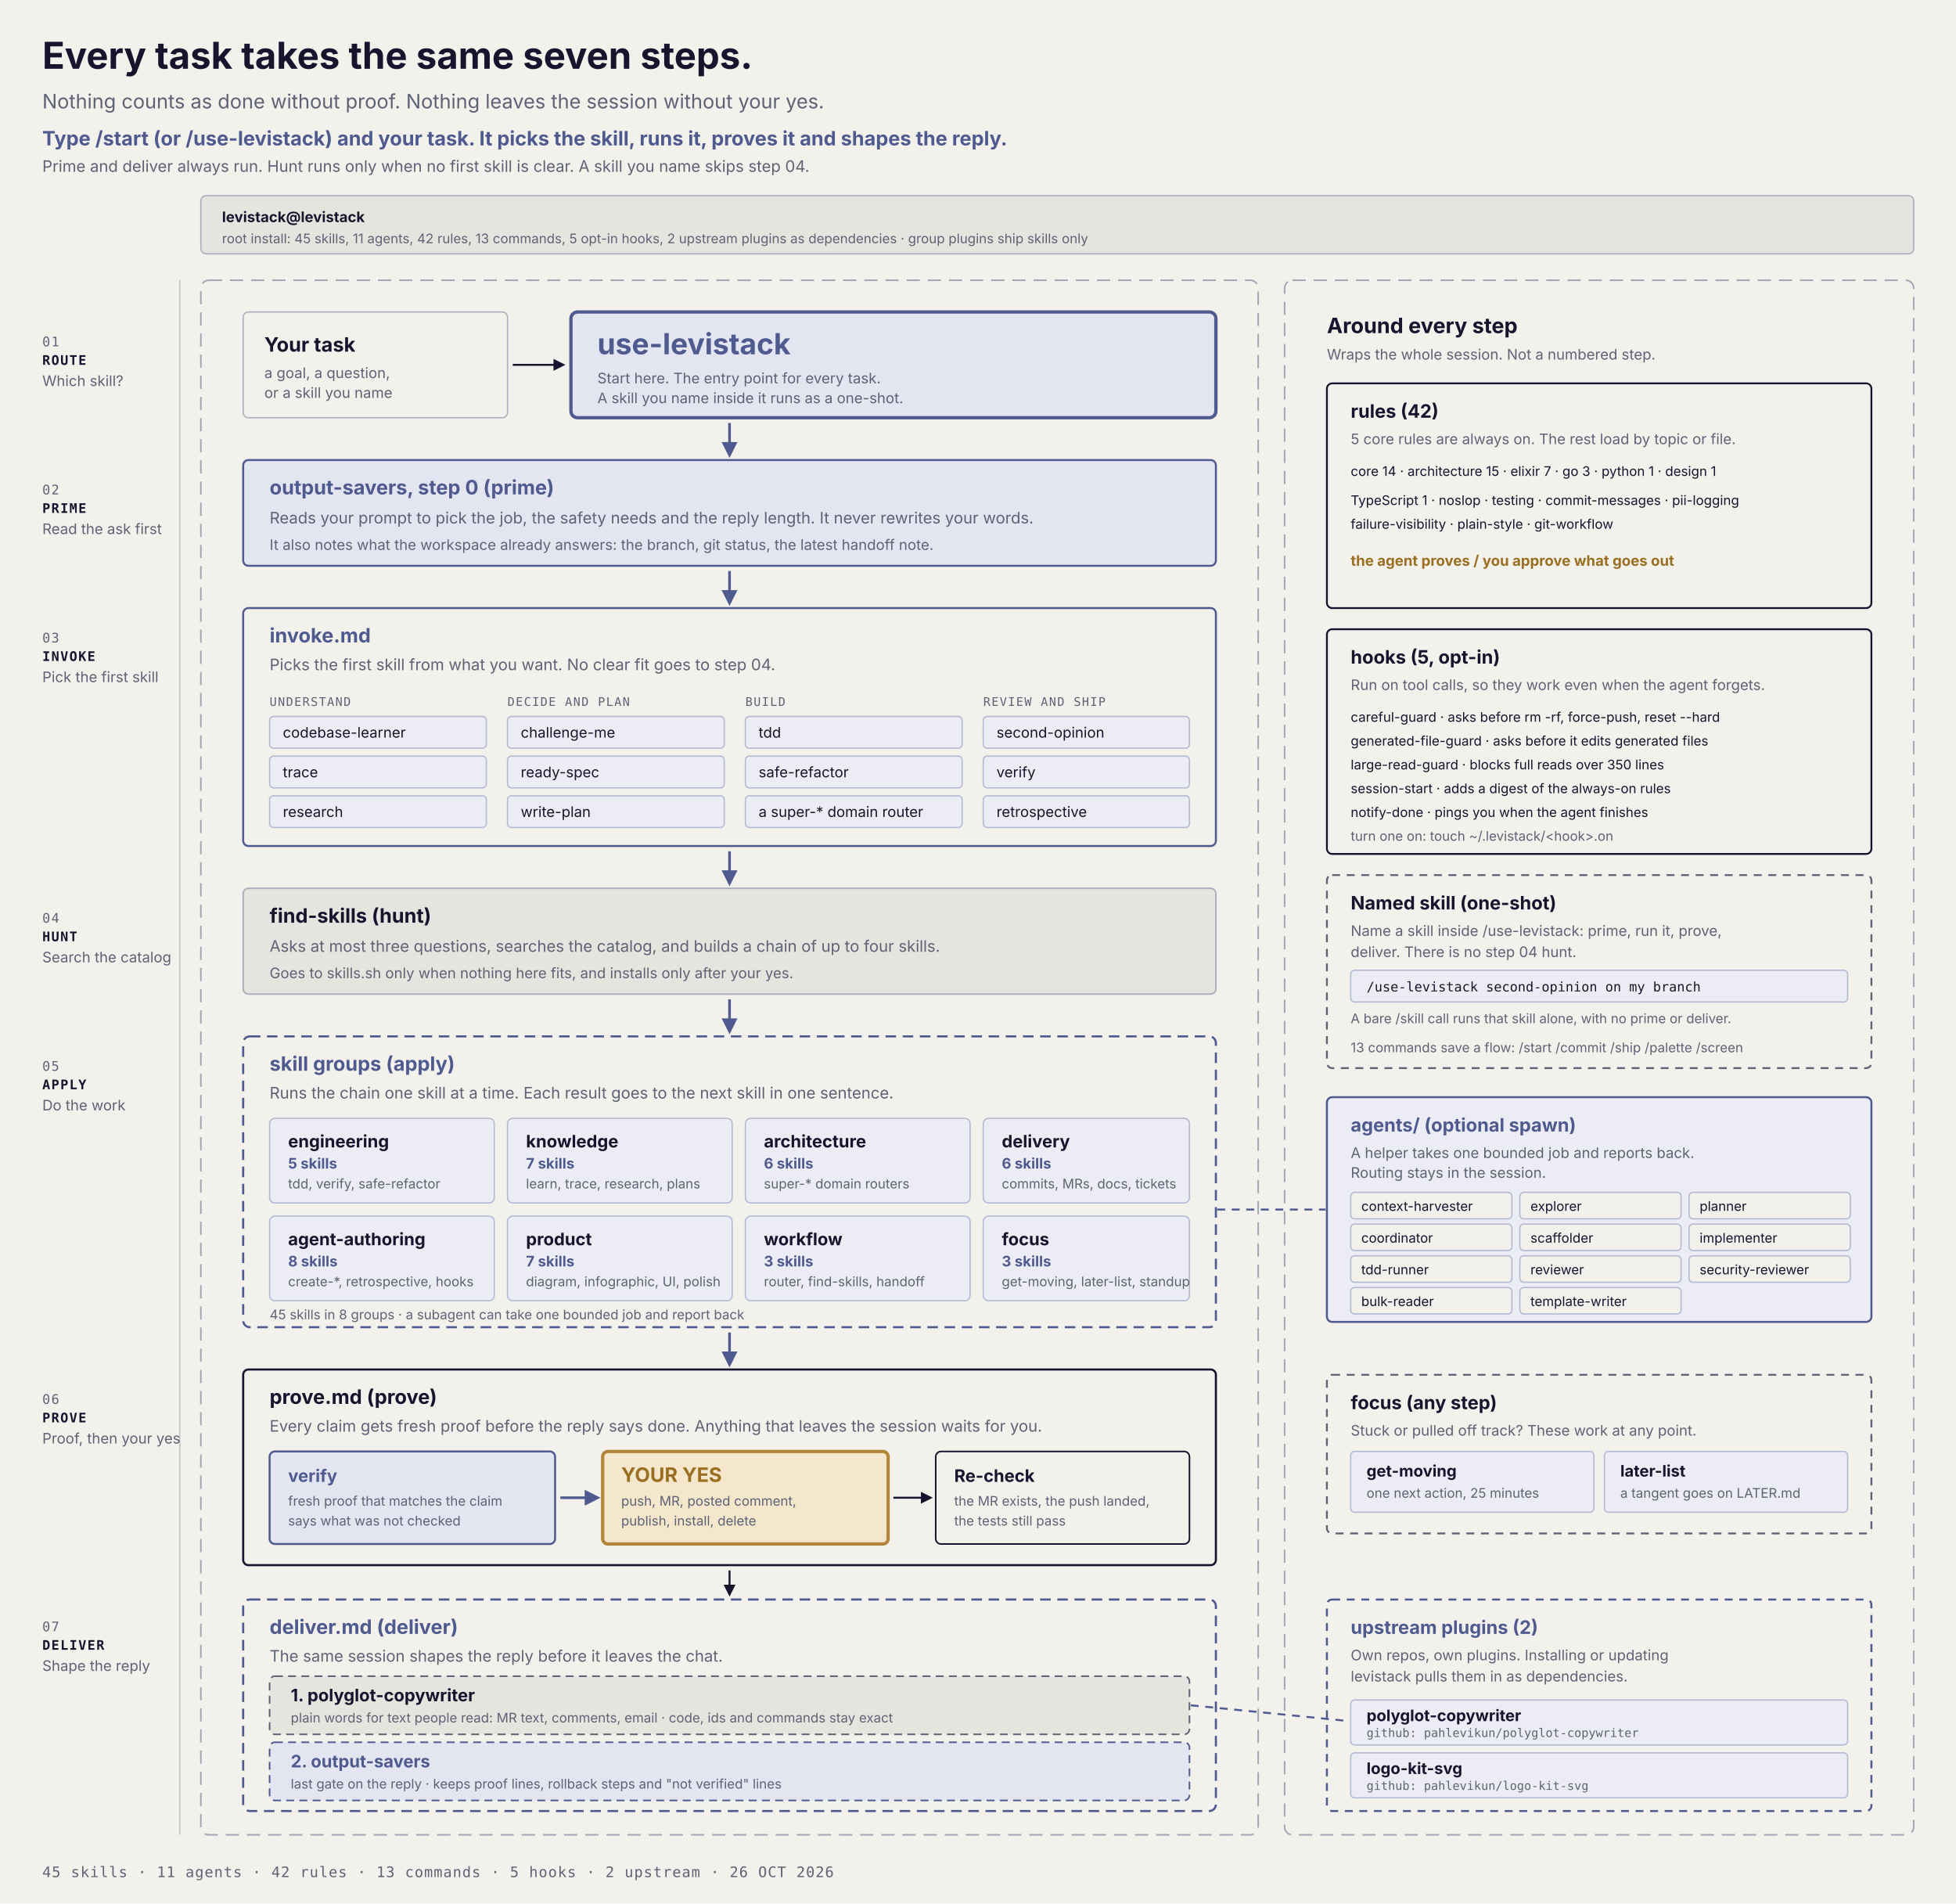
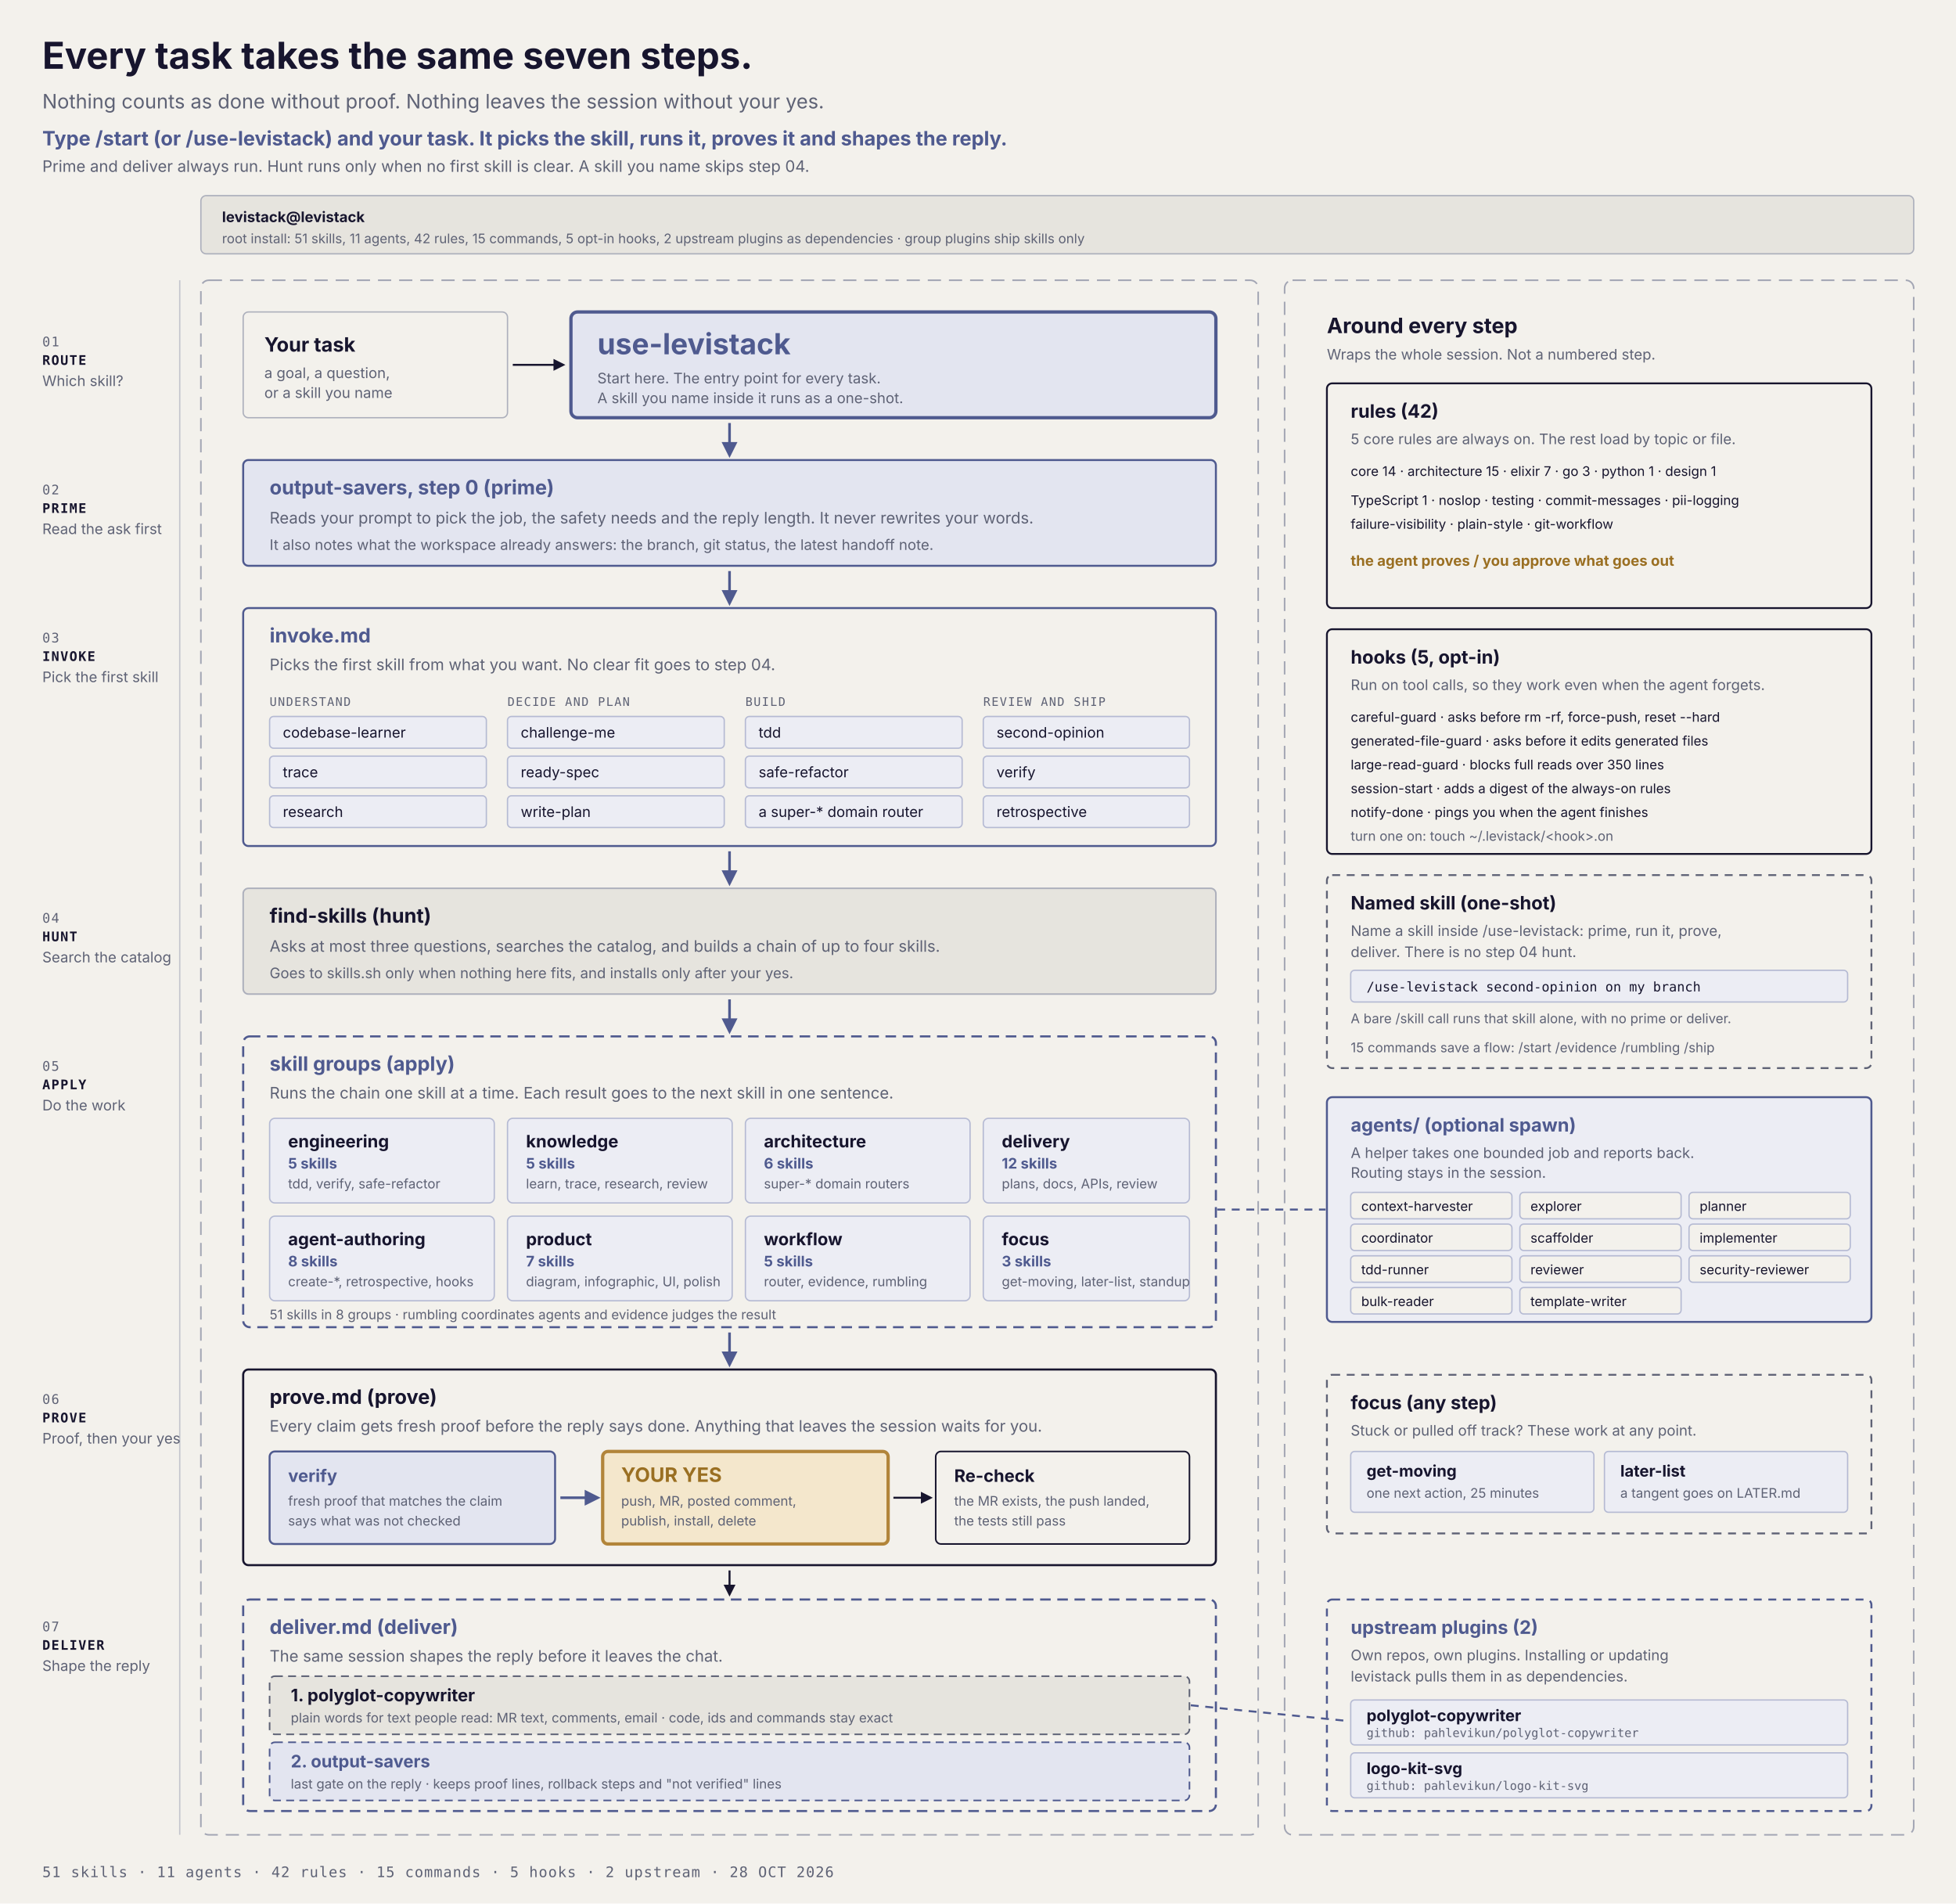
<svg xmlns="http://www.w3.org/2000/svg" width="1480" height="1440" viewBox="0 0 1480 1440" role="img" aria-labelledby="title desc">
  <defs>
    <marker id="arrow-ink" viewBox="0 0 10 10" refX="8" refY="5" markerWidth="6" markerHeight="6" orient="auto-start-reverse">
      <path d="M 0 0 L 10 5 L 0 10 z" fill="#17152E" />
    </marker>
    <marker id="arrow-blue" viewBox="0 0 10 10" refX="8" refY="5" markerWidth="6" markerHeight="6" orient="auto-start-reverse">
      <path d="M 0 0 L 10 5 L 0 10 z" fill="#4F5A8F" />
    </marker>
    <style>
      .sans { font-family: Inter, Helvetica, Arial, sans-serif; }
      .mono { font-family: "SFMono-Regular", Menlo, Consolas, monospace; }
      .ink { fill: #17152E; }
      .muted { fill: #5E6275; }
      .blue { fill: #4F5A8F; }
      .gold { fill: #9A6F22; }
      .inkline { stroke: #17152E; stroke-width: 1.5; fill: none; }
      .blueline { stroke: #4F5A8F; stroke-width: 2; fill: none; }
      .dash { stroke: #5E6275; stroke-width: 1.5; fill: none; stroke-dasharray: 6 5; }
      .bluedash { stroke: #4F5A8F; stroke-width: 1.5; fill: none; stroke-dasharray: 6 5; }
      .envline { stroke: #A3A6B4; stroke-width: 1.2; fill: none; stroke-dasharray: 10 6; }
      .chip { fill: #ECEDF4; stroke: #B5BAD3; stroke-width: 1; }
      .card { fill: #ECEDF4; stroke: #B5BAD3; stroke-width: 1; }
    </style>
  </defs>
  <rect width="1480" height="1440" fill="#F3F1EC" />
  <g class="sans">
    <text x="32" y="52" class="ink" font-size="28" font-weight="700">Every task takes the same seven steps.</text>
    <text x="32" y="82" class="muted" font-size="15">Nothing counts as done without proof. Nothing leaves the session without your yes.</text>
    <text x="32" y="110" class="blue" font-size="15" font-weight="700">Type /start (or /use-levistack) and your task. It picks the skill, runs it, proves it and shapes the reply.</text>
    <text x="32" y="130" class="muted" font-size="12">Prime and deliver always run. Hunt runs only when no first skill is clear. A skill you name skips step 04.</text>
    <rect x="152" y="148" width="1296" height="44" rx="4" fill="#E6E4DE" stroke="#ADB0BC" />
    <text x="168" y="168" class="ink" font-size="11" font-weight="700">levistack@levistack</text>
-     <text x="168" y="184" class="muted" font-size="10">root install: 45 skills, 11 agents, 42 rules, 13 commands, 5 opt-in hooks, 2 upstream plugins as dependencies · group plugins ship skills only</text>
+     <text x="168" y="184" class="muted" font-size="10">root install: 51 skills, 11 agents, 42 rules, 15 commands, 5 opt-in hooks, 2 upstream plugins as dependencies · group plugins ship skills only</text>
  </g>
  <rect x="152" y="212" width="800" height="1176" rx="6" class="envline" />
  <rect x="972" y="212" width="476" height="1176" rx="6" class="envline" />
  <line x1="136" y1="212" x2="136" y2="1388" stroke="#C3C5CD" stroke-width="1" />
  <g class="mono" font-size="10" letter-spacing="0.8">
    <text x="32" y="262" class="muted">01</text>
    <text x="32" y="276" class="ink" font-weight="700">ROUTE</text>
    <text x="32" y="374" class="muted">02</text>
    <text x="32" y="388" class="ink" font-weight="700">PRIME</text>
    <text x="32" y="486" class="muted">03</text>
    <text x="32" y="500" class="ink" font-weight="700">INVOKE</text>
    <text x="32" y="698" class="muted">04</text>
    <text x="32" y="712" class="ink" font-weight="700">HUNT</text>
    <text x="32" y="810" class="muted">05</text>
    <text x="32" y="824" class="ink" font-weight="700">APPLY</text>
    <text x="32" y="1062" class="muted">06</text>
    <text x="32" y="1076" class="ink" font-weight="700">PROVE</text>
    <text x="32" y="1234" class="muted">07</text>
    <text x="32" y="1248" class="ink" font-weight="700">DELIVER</text>
  </g>
  <g class="sans" font-size="11">
    <text x="32" y="292" class="muted">Which skill?</text>
    <text x="32" y="404" class="muted">Read the ask first</text>
    <text x="32" y="516" class="muted">Pick the first skill</text>
    <text x="32" y="728" class="muted">Search the catalog</text>
    <text x="32" y="840" class="muted">Do the work</text>
    <text x="32" y="1092" class="muted">Proof, then your yes</text>
    <text x="32" y="1264" class="muted">Shape the reply</text>
  </g>
  <g class="sans">
    <rect x="184" y="236" width="200" height="80" rx="4" fill="#F3F1EC" stroke="#ADB0BC" />
    <text x="200" y="266" class="ink" font-size="15" font-weight="700">Your task</text>
    <text x="200" y="286" class="muted" font-size="11">a goal, a question,</text>
    <text x="200" y="301" class="muted" font-size="11">or a skill you name</text>
    <line x1="388" y1="276" x2="426" y2="276" class="inkline" marker-end="url(#arrow-ink)" />
    <rect x="432" y="236" width="488" height="80" rx="5" fill="#E3E5F0" stroke="#4F5A8F" stroke-width="2.5" />
    <text x="452" y="268" class="blue" font-size="22" font-weight="700">use-levistack</text>
    <text x="452" y="290" class="muted" font-size="11">Start here. The entry point for every task.</text>
    <text x="452" y="305" class="muted" font-size="11">A skill you name inside it runs as a one-shot.</text>
  </g>
  <line x1="552" y1="320" x2="552" y2="344" class="blueline" marker-end="url(#arrow-blue)" />
  <g class="sans">
    <rect x="184" y="348" width="736" height="80" rx="4" fill="#E3E5F0" stroke="#4F5A8F" stroke-width="1.5" />
    <text x="204" y="374" class="blue" font-size="15" font-weight="700">output-savers, step 0 (prime)</text>
    <text x="204" y="396" class="muted" font-size="12">Reads your prompt to pick the job, the safety needs and the reply length. It never rewrites your words.</text>
    <text x="204" y="416" class="muted" font-size="11">It also notes what the workspace already answers: the branch, git status, the latest handoff note.</text>
  </g>
  <line x1="552" y1="432" x2="552" y2="456" class="blueline" marker-end="url(#arrow-blue)" />
  <g class="sans">
    <rect x="184" y="460" width="736" height="180" rx="4" fill="#F3F1EC" stroke="#4F5A8F" stroke-width="1.5" />
    <text x="204" y="486" class="blue" font-size="15" font-weight="700">invoke.md</text>
    <text x="204" y="507" class="muted" font-size="12">Picks the first skill from what you want. No clear fit goes to step 04.</text>
  </g>
  <g class="mono" font-size="9" letter-spacing="0.8">
    <text x="204" y="534" class="muted">UNDERSTAND</text>
    <text x="384" y="534" class="muted">DECIDE AND PLAN</text>
    <text x="564" y="534" class="muted">BUILD</text>
    <text x="744" y="534" class="muted">REVIEW AND SHIP</text>
  </g>
  <g class="sans" font-size="11">
    <rect x="204" y="542" width="164" height="24" rx="3" class="chip" />
    <text x="214" y="558" class="ink">codebase-learner</text>
    <rect x="204" y="572" width="164" height="24" rx="3" class="chip" />
    <text x="214" y="588" class="ink">trace</text>
    <rect x="204" y="602" width="164" height="24" rx="3" class="chip" />
    <text x="214" y="618" class="ink">research</text>
    <rect x="384" y="542" width="164" height="24" rx="3" class="chip" />
    <text x="394" y="558" class="ink">challenge-me</text>
    <rect x="384" y="572" width="164" height="24" rx="3" class="chip" />
    <text x="394" y="588" class="ink">ready-spec</text>
    <rect x="384" y="602" width="164" height="24" rx="3" class="chip" />
    <text x="394" y="618" class="ink">write-plan</text>
    <rect x="564" y="542" width="164" height="24" rx="3" class="chip" />
    <text x="574" y="558" class="ink">tdd</text>
    <rect x="564" y="572" width="164" height="24" rx="3" class="chip" />
    <text x="574" y="588" class="ink">safe-refactor</text>
    <rect x="564" y="602" width="164" height="24" rx="3" class="chip" />
    <text x="574" y="618" class="ink">a super-* domain router</text>
    <rect x="744" y="542" width="156" height="24" rx="3" class="chip" />
    <text x="754" y="558" class="ink">second-opinion</text>
    <rect x="744" y="572" width="156" height="24" rx="3" class="chip" />
    <text x="754" y="588" class="ink">verify</text>
    <rect x="744" y="602" width="156" height="24" rx="3" class="chip" />
    <text x="754" y="618" class="ink">retrospective</text>
  </g>
  <line x1="552" y1="644" x2="552" y2="668" class="blueline" marker-end="url(#arrow-blue)" />
  <g class="sans">
    <rect x="184" y="672" width="736" height="80" rx="4" fill="#E6E4DE" stroke="#ADB0BC" stroke-width="1.2" />
    <text x="204" y="698" class="ink" font-size="15" font-weight="700">find-skills (hunt)</text>
    <text x="204" y="720" class="muted" font-size="12">Asks at most three questions, searches the catalog, and builds a chain of up to four skills.</text>
    <text x="204" y="740" class="muted" font-size="11">Goes to skills.sh only when nothing here fits, and installs only after your yes.</text>
  </g>
  <line x1="552" y1="756" x2="552" y2="780" class="blueline" marker-end="url(#arrow-blue)" />
  <g class="sans">
    <rect x="184" y="784" width="736" height="220" rx="5" fill="none" stroke="#4F5A8F" stroke-width="1.6" stroke-dasharray="8 5" />
    <text x="204" y="810" class="blue" font-size="15" font-weight="700">skill groups (apply)</text>
    <text x="204" y="831" class="muted" font-size="12">Runs the chain one skill at a time. Each result goes to the next skill in one sentence.</text>
    <rect x="204" y="846" width="170" height="64" rx="4" class="card" />
    <text x="218" y="868" class="ink" font-size="13" font-weight="700">engineering</text>
    <text x="218" y="884" class="blue" font-size="11" font-weight="700">5 skills</text>
    <text x="218" y="899" class="muted" font-size="10">tdd, verify, safe-refactor</text>
    <rect x="384" y="846" width="170" height="64" rx="4" class="card" />
    <text x="398" y="868" class="ink" font-size="13" font-weight="700">knowledge</text>
-     <text x="398" y="884" class="blue" font-size="11" font-weight="700">7 skills</text>
-     <text x="398" y="899" class="muted" font-size="10">learn, trace, research, plans</text>
+     <text x="398" y="884" class="blue" font-size="11" font-weight="700">5 skills</text>
+     <text x="398" y="899" class="muted" font-size="10">learn, trace, research, review</text>
    <rect x="564" y="846" width="170" height="64" rx="4" class="card" />
    <text x="578" y="868" class="ink" font-size="13" font-weight="700">architecture</text>
    <text x="578" y="884" class="blue" font-size="11" font-weight="700">6 skills</text>
    <text x="578" y="899" class="muted" font-size="10">super-* domain routers</text>
    <rect x="744" y="846" width="156" height="64" rx="4" class="card" />
    <text x="758" y="868" class="ink" font-size="13" font-weight="700">delivery</text>
-     <text x="758" y="884" class="blue" font-size="11" font-weight="700">6 skills</text>
-     <text x="758" y="899" class="muted" font-size="10">commits, MRs, docs, tickets</text>
+     <text x="758" y="884" class="blue" font-size="11" font-weight="700">12 skills</text>
+     <text x="758" y="899" class="muted" font-size="10">plans, docs, APIs, review</text>
    <rect x="204" y="920" width="170" height="64" rx="4" class="card" />
    <text x="218" y="942" class="ink" font-size="13" font-weight="700">agent-authoring</text>
    <text x="218" y="958" class="blue" font-size="11" font-weight="700">8 skills</text>
    <text x="218" y="973" class="muted" font-size="10">create-*, retrospective, hooks</text>
    <rect x="384" y="920" width="170" height="64" rx="4" class="card" />
    <text x="398" y="942" class="ink" font-size="13" font-weight="700">product</text>
    <text x="398" y="958" class="blue" font-size="11" font-weight="700">7 skills</text>
    <text x="398" y="973" class="muted" font-size="10">diagram, infographic, UI, polish</text>
    <rect x="564" y="920" width="170" height="64" rx="4" class="card" />
    <text x="578" y="942" class="ink" font-size="13" font-weight="700">workflow</text>
-     <text x="578" y="958" class="blue" font-size="11" font-weight="700">3 skills</text>
-     <text x="578" y="973" class="muted" font-size="10">router, find-skills, handoff</text>
+     <text x="578" y="958" class="blue" font-size="11" font-weight="700">5 skills</text>
+     <text x="578" y="973" class="muted" font-size="10">router, evidence, rumbling</text>
    <rect x="744" y="920" width="156" height="64" rx="4" class="card" />
    <text x="758" y="942" class="ink" font-size="13" font-weight="700">focus</text>
    <text x="758" y="958" class="blue" font-size="11" font-weight="700">3 skills</text>
    <text x="758" y="973" class="muted" font-size="10">get-moving, later-list, standup</text>
-     <text x="204" y="998" class="muted" font-size="10">45 skills in 8 groups · a subagent can take one bounded job and report back</text>
+     <text x="204" y="998" class="muted" font-size="10">51 skills in 8 groups · rumbling coordinates agents and evidence judges the result</text>
  </g>
  <line x1="552" y1="1008" x2="552" y2="1032" class="blueline" marker-end="url(#arrow-blue)" />
  <g class="sans">
    <rect x="184" y="1036" width="736" height="148" rx="4" fill="#F3F1EC" stroke="#17152E" stroke-width="1.6" />
    <text x="204" y="1062" class="ink" font-size="15" font-weight="700">prove.md (prove)</text>
    <text x="204" y="1083" class="muted" font-size="12">Every claim gets fresh proof before the reply says done. Anything that leaves the session waits for you.</text>
    <rect x="204" y="1098" width="216" height="70" rx="4" fill="#E3E5F0" stroke="#4F5A8F" stroke-width="1.5" />
    <text x="218" y="1121" class="blue" font-size="13" font-weight="700">verify</text>
    <text x="218" y="1139" class="muted" font-size="10">fresh proof that matches the claim</text>
    <text x="218" y="1154" class="muted" font-size="10">says what was not checked</text>
    <line x1="424" y1="1133" x2="452" y2="1133" class="blueline" marker-end="url(#arrow-blue)" />
    <rect x="456" y="1098" width="216" height="70" rx="4" fill="#F4E7CC" stroke="#B2853A" stroke-width="2.5" />
    <text x="470" y="1121" class="gold" font-size="15" font-weight="700">YOUR YES</text>
    <text x="470" y="1139" class="muted" font-size="10">push, MR, posted comment,</text>
    <text x="470" y="1154" class="muted" font-size="10">publish, install, delete</text>
    <line x1="676" y1="1133" x2="704" y2="1133" class="inkline" marker-end="url(#arrow-ink)" />
    <rect x="708" y="1098" width="192" height="70" rx="4" fill="#F3F1EC" stroke="#17152E" stroke-width="1.2" />
    <text x="722" y="1121" class="ink" font-size="13" font-weight="700">Re-check</text>
    <text x="722" y="1139" class="muted" font-size="10">the MR exists, the push landed,</text>
    <text x="722" y="1154" class="muted" font-size="10">the tests still pass</text>
  </g>
  <line x1="552" y1="1188" x2="552" y2="1206" class="inkline" marker-end="url(#arrow-ink)" />
  <g class="sans">
    <rect x="184" y="1210" width="736" height="160" rx="5" fill="none" stroke="#4F5A8F" stroke-width="1.6" stroke-dasharray="8 5" />
    <text x="204" y="1236" class="blue" font-size="15" font-weight="700">deliver.md (deliver)</text>
    <text x="204" y="1257" class="muted" font-size="12">The same session shapes the reply before it leaves the chat.</text>
    <rect x="204" y="1268" width="696" height="44" rx="4" fill="#E6E4DE" stroke="#5E6275" stroke-width="1.2" stroke-dasharray="6 4" />
    <text x="220" y="1287" class="ink" font-size="13" font-weight="700">1. polyglot-copywriter</text>
    <text x="220" y="1303" class="muted" font-size="10">plain words for text people read: MR text, comments, email · code, ids and commands stay exact</text>
    <rect x="204" y="1318" width="696" height="44" rx="4" fill="#E3E5F0" stroke="#4F5A8F" stroke-width="1.2" stroke-dasharray="6 4" />
    <text x="220" y="1337" class="blue" font-size="13" font-weight="700">2. output-savers</text>
    <text x="220" y="1353" class="muted" font-size="10">last gate on the reply · keeps proof lines, rollback steps and "not verified" lines</text>
  </g>
  <g class="sans">
    <text x="1004" y="252" class="ink" font-size="16" font-weight="700">Around every step</text>
    <text x="1004" y="272" class="muted" font-size="11">Wraps the whole session. Not a numbered step.</text>
    <rect x="1004" y="290" width="412" height="170" rx="4" fill="#F3F1EC" stroke="#17152E" stroke-width="1.4" />
    <text x="1022" y="316" class="ink" font-size="14" font-weight="700">rules (42)</text>
    <text x="1022" y="336" class="muted" font-size="11">5 core rules are always on. The rest load by topic or file.</text>
    <text x="1022" y="360" class="ink" font-size="10">core 14 · architecture 15 · elixir 7 · go 3 · python 1 · design 1</text>
    <text x="1022" y="382" class="ink" font-size="10">TypeScript 1 · noslop · testing · commit-messages · pii-logging</text>
    <text x="1022" y="400" class="ink" font-size="10">failure-visibility · plain-style · git-workflow</text>
    <text x="1022" y="428" class="gold" font-size="11" font-weight="700">the agent proves / you approve what goes out</text>
    <rect x="1004" y="476" width="412" height="170" rx="4" fill="#F3F1EC" stroke="#17152E" stroke-width="1.4" />
    <text x="1022" y="502" class="ink" font-size="14" font-weight="700">hooks (5, opt-in)</text>
    <text x="1022" y="522" class="muted" font-size="11">Run on tool calls, so they work even when the agent forgets.</text>
    <text x="1022" y="546" class="ink" font-size="10">careful-guard · asks before rm -rf, force-push, reset --hard</text>
    <text x="1022" y="564" class="ink" font-size="10">generated-file-guard · asks before it edits generated files</text>
    <text x="1022" y="582" class="ink" font-size="10">large-read-guard · blocks full reads over 350 lines</text>
    <text x="1022" y="600" class="ink" font-size="10">session-start · adds a digest of the always-on rules</text>
    <text x="1022" y="618" class="ink" font-size="10">notify-done · pings you when the agent finishes</text>
    <text x="1022" y="636" class="muted" font-size="10">turn one on: touch ~/.levistack/&lt;hook&gt;.on</text>
    <rect x="1004" y="662" width="412" height="146" rx="4" fill="none" stroke="#5E6275" stroke-width="1.4" stroke-dasharray="6 5" />
    <text x="1022" y="688" class="ink" font-size="14" font-weight="700">Named skill (one-shot)</text>
    <text x="1022" y="708" class="muted" font-size="11">Name a skill inside /use-levistack: prime, run it, prove,</text>
    <text x="1022" y="724" class="muted" font-size="11">deliver. There is no step 04 hunt.</text>
    <rect x="1022" y="734" width="376" height="24" rx="3" class="chip" />
    <text x="1034" y="750" class="mono ink" font-size="10">/use-levistack second-opinion on my branch</text>
    <text x="1022" y="774" class="muted" font-size="10">A bare /skill call runs that skill alone, with no prime or deliver.</text>
-     <text x="1022" y="796" class="muted" font-size="10">13 commands save a flow: /start /commit /ship /palette /screen</text>
+     <text x="1022" y="796" class="muted" font-size="10">15 commands save a flow: /start /evidence /rumbling /ship</text>
    <rect x="1004" y="830" width="412" height="170" rx="4" fill="#ECEDF4" stroke="#4F5A8F" stroke-width="1.5" />
    <text x="1022" y="856" class="blue" font-size="14" font-weight="700">agents/ (optional spawn)</text>
    <text x="1022" y="876" class="muted" font-size="11">A helper takes one bounded job and reports back.</text>
    <text x="1022" y="891" class="muted" font-size="11">Routing stays in the session.</text>
  </g>
  <g class="sans" font-size="10">
    <rect x="1022" y="902" width="122" height="20" rx="3" fill="#F3F1EC" stroke="#B5BAD3" />
    <text x="1030" y="916" class="ink">context-harvester</text>
    <rect x="1150" y="902" width="122" height="20" rx="3" fill="#F3F1EC" stroke="#B5BAD3" />
    <text x="1158" y="916" class="ink">explorer</text>
    <rect x="1278" y="902" width="122" height="20" rx="3" fill="#F3F1EC" stroke="#B5BAD3" />
    <text x="1286" y="916" class="ink">planner</text>
    <rect x="1022" y="926" width="122" height="20" rx="3" fill="#F3F1EC" stroke="#B5BAD3" />
    <text x="1030" y="940" class="ink">coordinator</text>
    <rect x="1150" y="926" width="122" height="20" rx="3" fill="#F3F1EC" stroke="#B5BAD3" />
    <text x="1158" y="940" class="ink">scaffolder</text>
    <rect x="1278" y="926" width="122" height="20" rx="3" fill="#F3F1EC" stroke="#B5BAD3" />
    <text x="1286" y="940" class="ink">implementer</text>
    <rect x="1022" y="950" width="122" height="20" rx="3" fill="#F3F1EC" stroke="#B5BAD3" />
    <text x="1030" y="964" class="ink">tdd-runner</text>
    <rect x="1150" y="950" width="122" height="20" rx="3" fill="#F3F1EC" stroke="#B5BAD3" />
    <text x="1158" y="964" class="ink">reviewer</text>
    <rect x="1278" y="950" width="122" height="20" rx="3" fill="#F3F1EC" stroke="#B5BAD3" />
    <text x="1286" y="964" class="ink">security-reviewer</text>
    <rect x="1022" y="974" width="122" height="20" rx="3" fill="#F3F1EC" stroke="#B5BAD3" />
    <text x="1030" y="988" class="ink">bulk-reader</text>
    <rect x="1150" y="974" width="122" height="20" rx="3" fill="#F3F1EC" stroke="#B5BAD3" />
    <text x="1158" y="988" class="ink">template-writer</text>
  </g>
  <line x1="921" y1="915" x2="1003" y2="915" class="bluedash" />
  <g class="sans">
    <rect x="1004" y="1040" width="412" height="120" rx="4" fill="none" stroke="#5E6275" stroke-width="1.4" stroke-dasharray="6 5" />
    <text x="1022" y="1066" class="ink" font-size="14" font-weight="700">focus (any step)</text>
    <text x="1022" y="1086" class="muted" font-size="11">Stuck or pulled off track? These work at any point.</text>
    <rect x="1022" y="1098" width="184" height="46" rx="3" class="chip" />
    <text x="1034" y="1117" class="ink" font-size="12" font-weight="700">get-moving</text>
    <text x="1034" y="1133" class="muted" font-size="10">one next action, 25 minutes</text>
    <rect x="1214" y="1098" width="184" height="46" rx="3" class="chip" />
    <text x="1226" y="1117" class="ink" font-size="12" font-weight="700">later-list</text>
    <text x="1226" y="1133" class="muted" font-size="10">a tangent goes on LATER.md</text>
    <rect x="1004" y="1210" width="412" height="160" rx="4" fill="none" stroke="#4F5A8F" stroke-width="1.5" stroke-dasharray="6 5" />
    <text x="1022" y="1236" class="blue" font-size="14" font-weight="700">upstream plugins (2)</text>
    <text x="1022" y="1256" class="muted" font-size="11">Own repos, own plugins. Installing or updating</text>
    <text x="1022" y="1272" class="muted" font-size="11">levistack pulls them in as dependencies.</text>
    <rect x="1022" y="1286" width="376" height="34" rx="3" class="chip" />
    <text x="1034" y="1302" class="ink" font-size="12" font-weight="700">polyglot-copywriter</text>
    <text x="1034" y="1314" class="mono muted" font-size="9">github: pahlevikun/polyglot-copywriter</text>
    <rect x="1022" y="1326" width="376" height="34" rx="3" class="chip" />
    <text x="1034" y="1342" class="ink" font-size="12" font-weight="700">logo-kit-svg</text>
    <text x="1034" y="1354" class="mono muted" font-size="9">github: pahlevikun/logo-kit-svg</text>
  </g>
  <line x1="901" y1="1290" x2="1021" y2="1302" class="bluedash" />
-   <text x="32" y="1420" class="mono muted" font-size="11" letter-spacing="0.6">45 skills · 11 agents · 42 rules · 13 commands · 5 hooks · 2 upstream · 26 OCT 2026</text>
+   <text x="32" y="1420" class="mono muted" font-size="11" letter-spacing="0.6">51 skills · 11 agents · 42 rules · 15 commands · 5 hooks · 2 upstream · 28 OCT 2026</text>
</svg>
